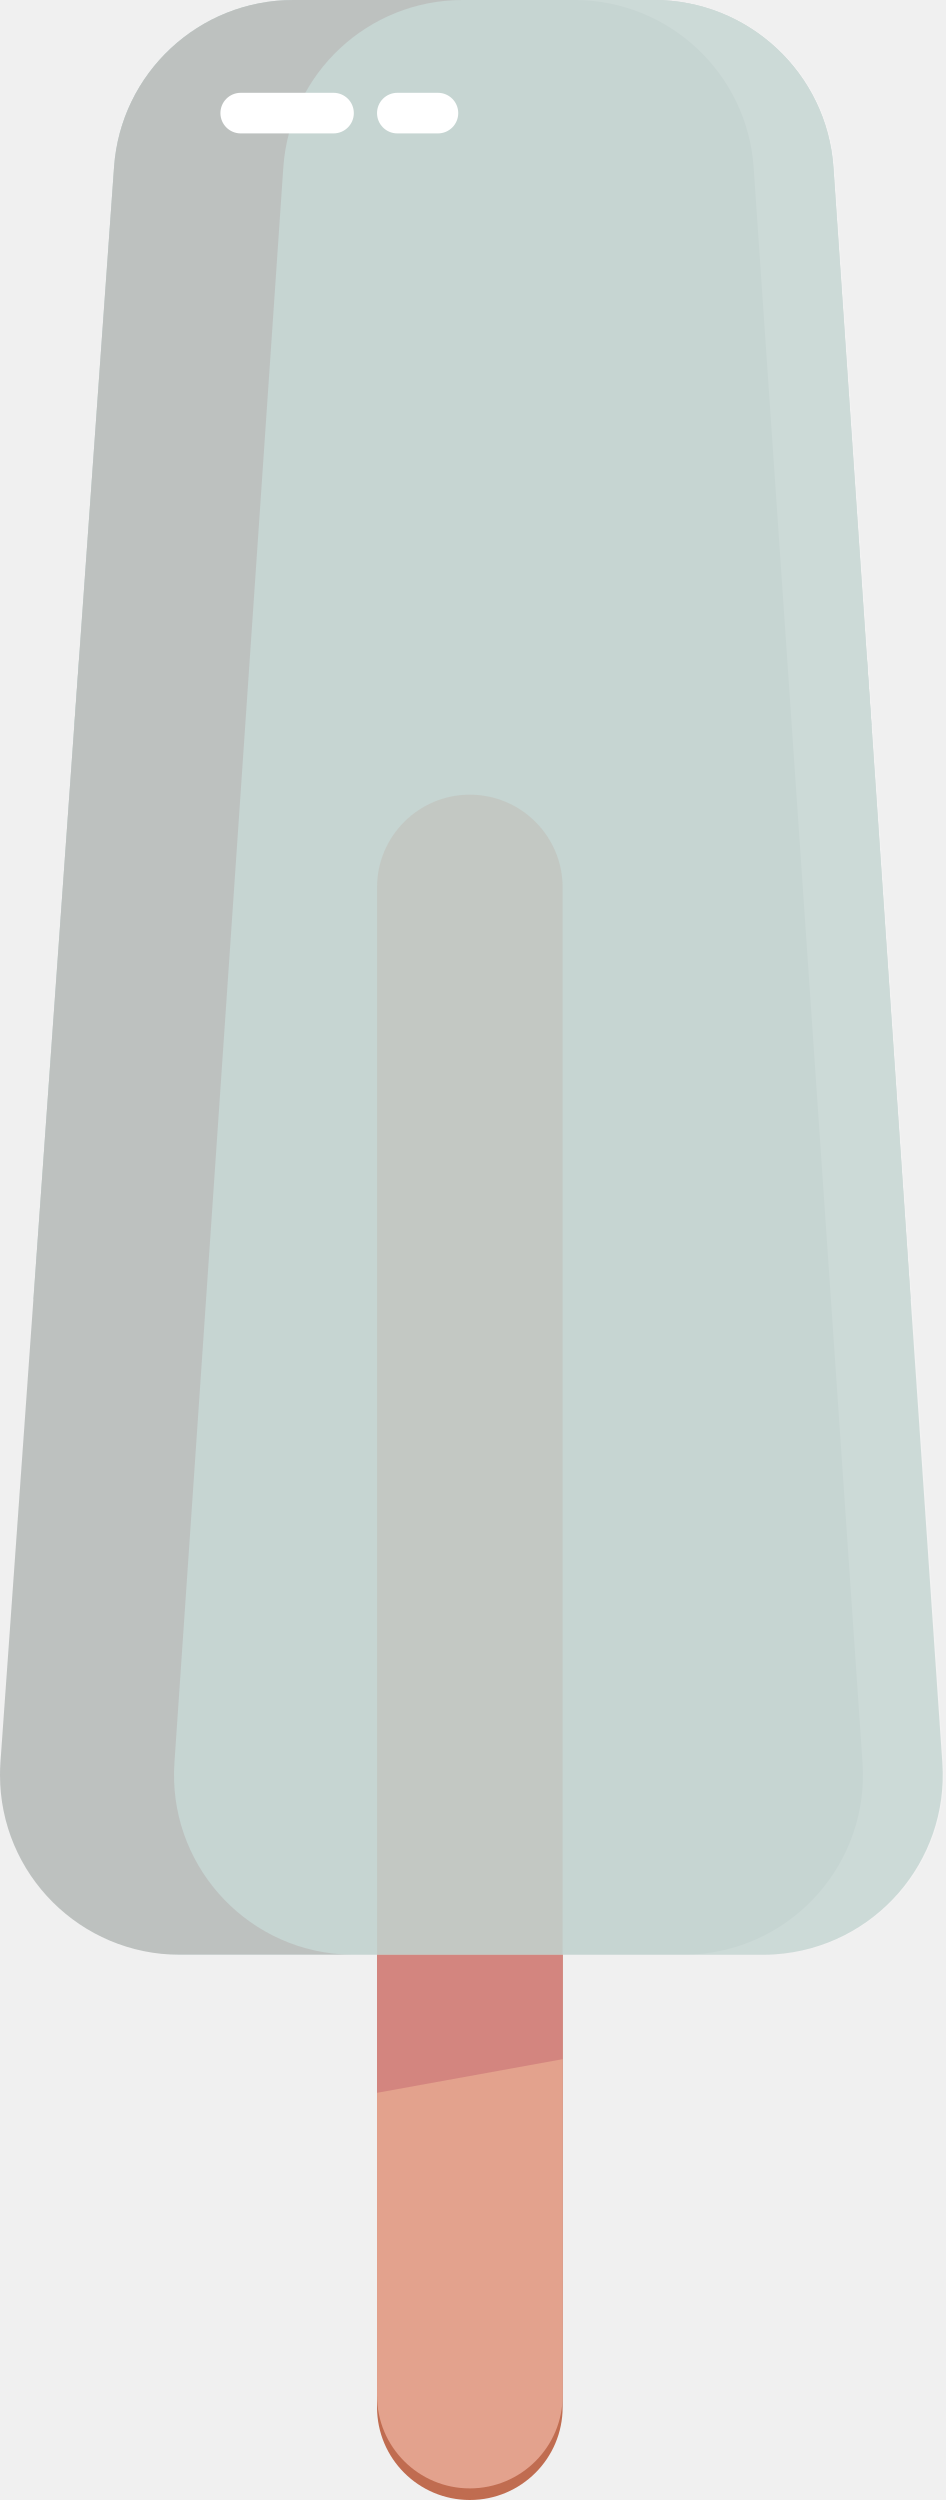
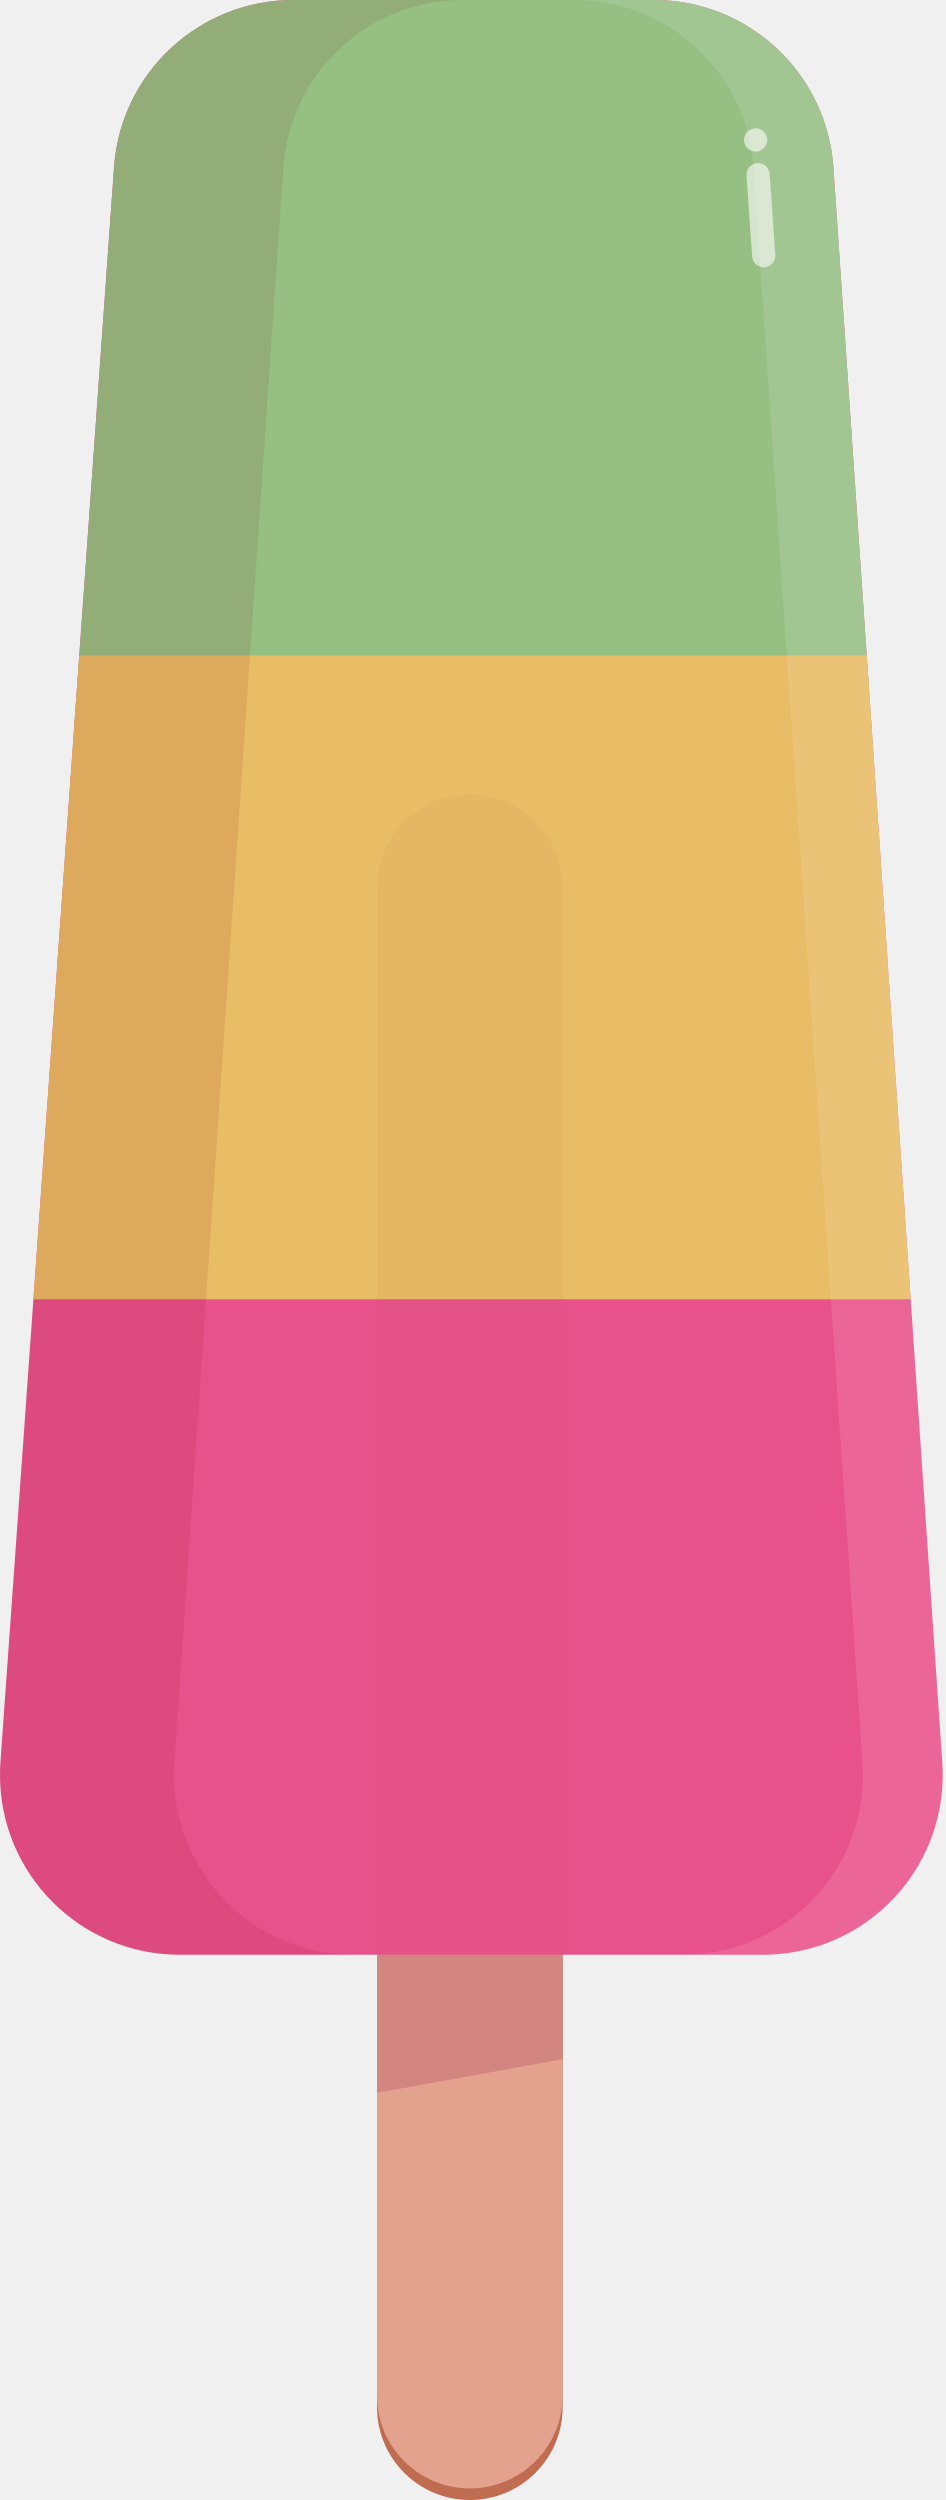
- <svg xmlns="http://www.w3.org/2000/svg" xmlns:xlink="http://www.w3.org/1999/xlink" class="exampleLolly" width="163px" height="431px" viewBox="0 0 163 431" version="1.1">
+ <svg xmlns="http://www.w3.org/2000/svg" xmlns:xlink="http://www.w3.org/1999/xlink" class="lollipop" width="163px" height="431px" viewBox="0 0 163 431" version="1.1">
  <defs>
-     <path d="M50.585,1.80919445e-14 L112.757,2.48689958e-14 C129.059,2.18744467e-14 142.575,12.625 143.685,28.889 L162.454,303.889 C163.62,320.97 150.718,335.762 133.637,336.928 C132.934,336.976 132.23,337 131.526,337 L31,337 C13.879,337 2.09669663e-15,323.121 0,306 C-8.99799523e-17,305.265 0.026,304.531 0.078,303.798 L19.663,28.798 C20.818,12.573 34.318,-1.12227811e-14 50.585,-1.42108547e-14 Z" id="path-1" />
+     <path d="M50.585,1.80919445e-14 L112.757,3.19744231e-14 C129.059,2.89798741e-14 142.575,12.625 143.685,28.889 L162.454,303.889 C163.62,320.97 150.718,335.762 133.637,336.928 C132.934,336.976 132.23,337 131.526,337 L31,337 C13.879,337 -1.56668718e-14,323.121 -1.77635684e-14,306 C-1.78535483e-14,305.265 0.026,304.531 0.078,303.798 L19.663,28.798 C20.818,12.573 34.318,1.0093501e-14 50.585,7.10542736e-15 Z" id="path-1" />
    <path d="M99,2.88483832e-14 L113,3.19744231e-14 C129.302,2.89798741e-14 142.818,12.625 143.928,28.889 L162.697,303.889 C163.862,320.97 150.96,335.762 133.879,336.928 C133.177,336.976 132.473,337 131.769,337 L117.769,337 C118.473,337 119.177,336.976 119.879,336.928 C136.96,335.762 149.862,320.97 148.697,303.889 L129.928,28.889 C128.818,12.625 115.302,2.89798741e-14 99,3.19744231e-14 Z" id="path-3" />
  </defs>
  <g id="Page-2" stroke="none" stroke-width="1" fill="none" fill-rule="evenodd">
-     <g id="Group">
+     <g id="Lolly">
      <g id="handle" transform="translate(65, 137)" fill-rule="nonzero">
        <rect id="Rectangle" fill="#C06C50" x="0" y="2" width="32" height="292" rx="16" />
        <rect id="Rectangle" fill="#E3A28D" x="0" y="0" width="32" height="292" rx="16" />
        <polygon id="Rectangle-Copy-3" fill-opacity="0.182" fill="#8C0040" points="0 200 32 200 32 218 0 223.802" />
      </g>
      <mask id="mask-2" fill="white">
        <use xlink:href="#path-1" />
      </mask>
-       <use class="lollyBottom" fill="#c6d5d2" fill-rule="nonzero" xlink:href="#path-1" />
-       <rect class="lollyTop" fill="#c6d5d2" fill-rule="nonzero" mask="url(#mask-2)" x="-25" y="-9" width="224" height="134" />
-       <rect class="lollyMiddle" fill="#c6d5d2" fill-rule="nonzero" mask="url(#mask-2)" x="-29" y="113" width="224" height="111" />
+       <use class="lollyBottom" fill="#E8528A" fill-rule="nonzero" xlink:href="#path-1" />
+       <rect class="lollyTop" fill="#96BF83" fill-rule="nonzero" mask="url(#mask-2)" x="-25" y="-9" width="224" height="134" />
+       <rect class="lollyMiddle" fill="#E9BC66" fill-rule="nonzero" mask="url(#mask-2)" x="-29" y="113" width="224" height="111" />
      <path d="M79.77,3.19744231e-14 C63.468,2.89798741e-14 49.952,12.625 48.842,28.889 L30.073,303.889 C28.907,320.97 41.809,335.762 58.89,336.928 C59.593,336.976 60.297,337 61.001,337 L17,337 C-0.121,337 -14,323.121 -14,306 C-14,305.265 -13.974,304.531 -13.922,303.798 L5.663,28.798 C6.818,12.573 20.318,1.0093501e-14 36.585,7.10542736e-15 L79.77,2.77347066e-14 Z" id="shade" fill="#67000D" fill-rule="nonzero" opacity="0.096" mask="url(#mask-2)" />
      <mask id="mask-4" fill="white">
        <use xlink:href="#path-3" />
      </mask>
      <use id="shine" fill="#FFFFFF" fill-rule="nonzero" opacity="0.113" xlink:href="#path-3" />
-       <g id="glint" transform="translate(38, 16)" fill="#FFFFFF" fill-rule="nonzero">
-         <rect id="Rectangle" x="27" y="0" width="14" height="7" rx="3.5" />
-         <rect id="Rectangle-Copy" x="0" y="0" width="23" height="7" rx="3.5" />
+       <g id="glint" opacity="0.6" transform="translate(130.9717, 34.10541) rotate(-94) translate(-130.9717, -34.10541) translate(118.9717, 32.10541)" fill="#FFFFFF" fill-rule="nonzero">
+         <rect id="Rectangle" x="20" y="4.26325641e-14" width="4" height="4" rx="2" />
+         <rect id="Rectangle-Copy" x="0" y="0" width="18" height="4" rx="2" />
      </g>
-       <path d="M97,337 L65,337 L65,155 L65,153 C65,144.163 72.163,137 81,137 C89.837,137 97,144.163 97,153 L97,155 L97,337 Z" id="Combined-Shape" fill="#A7563C" fill-rule="nonzero" opacity="0.099" />
+       <path d="M97,337 L65,337 L65,155 L65,153 C65,144.163 72.163,137 81,137 C89.837,137 97,144.163 97,153 L97,155 L97,337 Z" id="frozenhandle" fill="#A7563C" fill-rule="nonzero" opacity="0.062" />
    </g>
  </g>
</svg>
